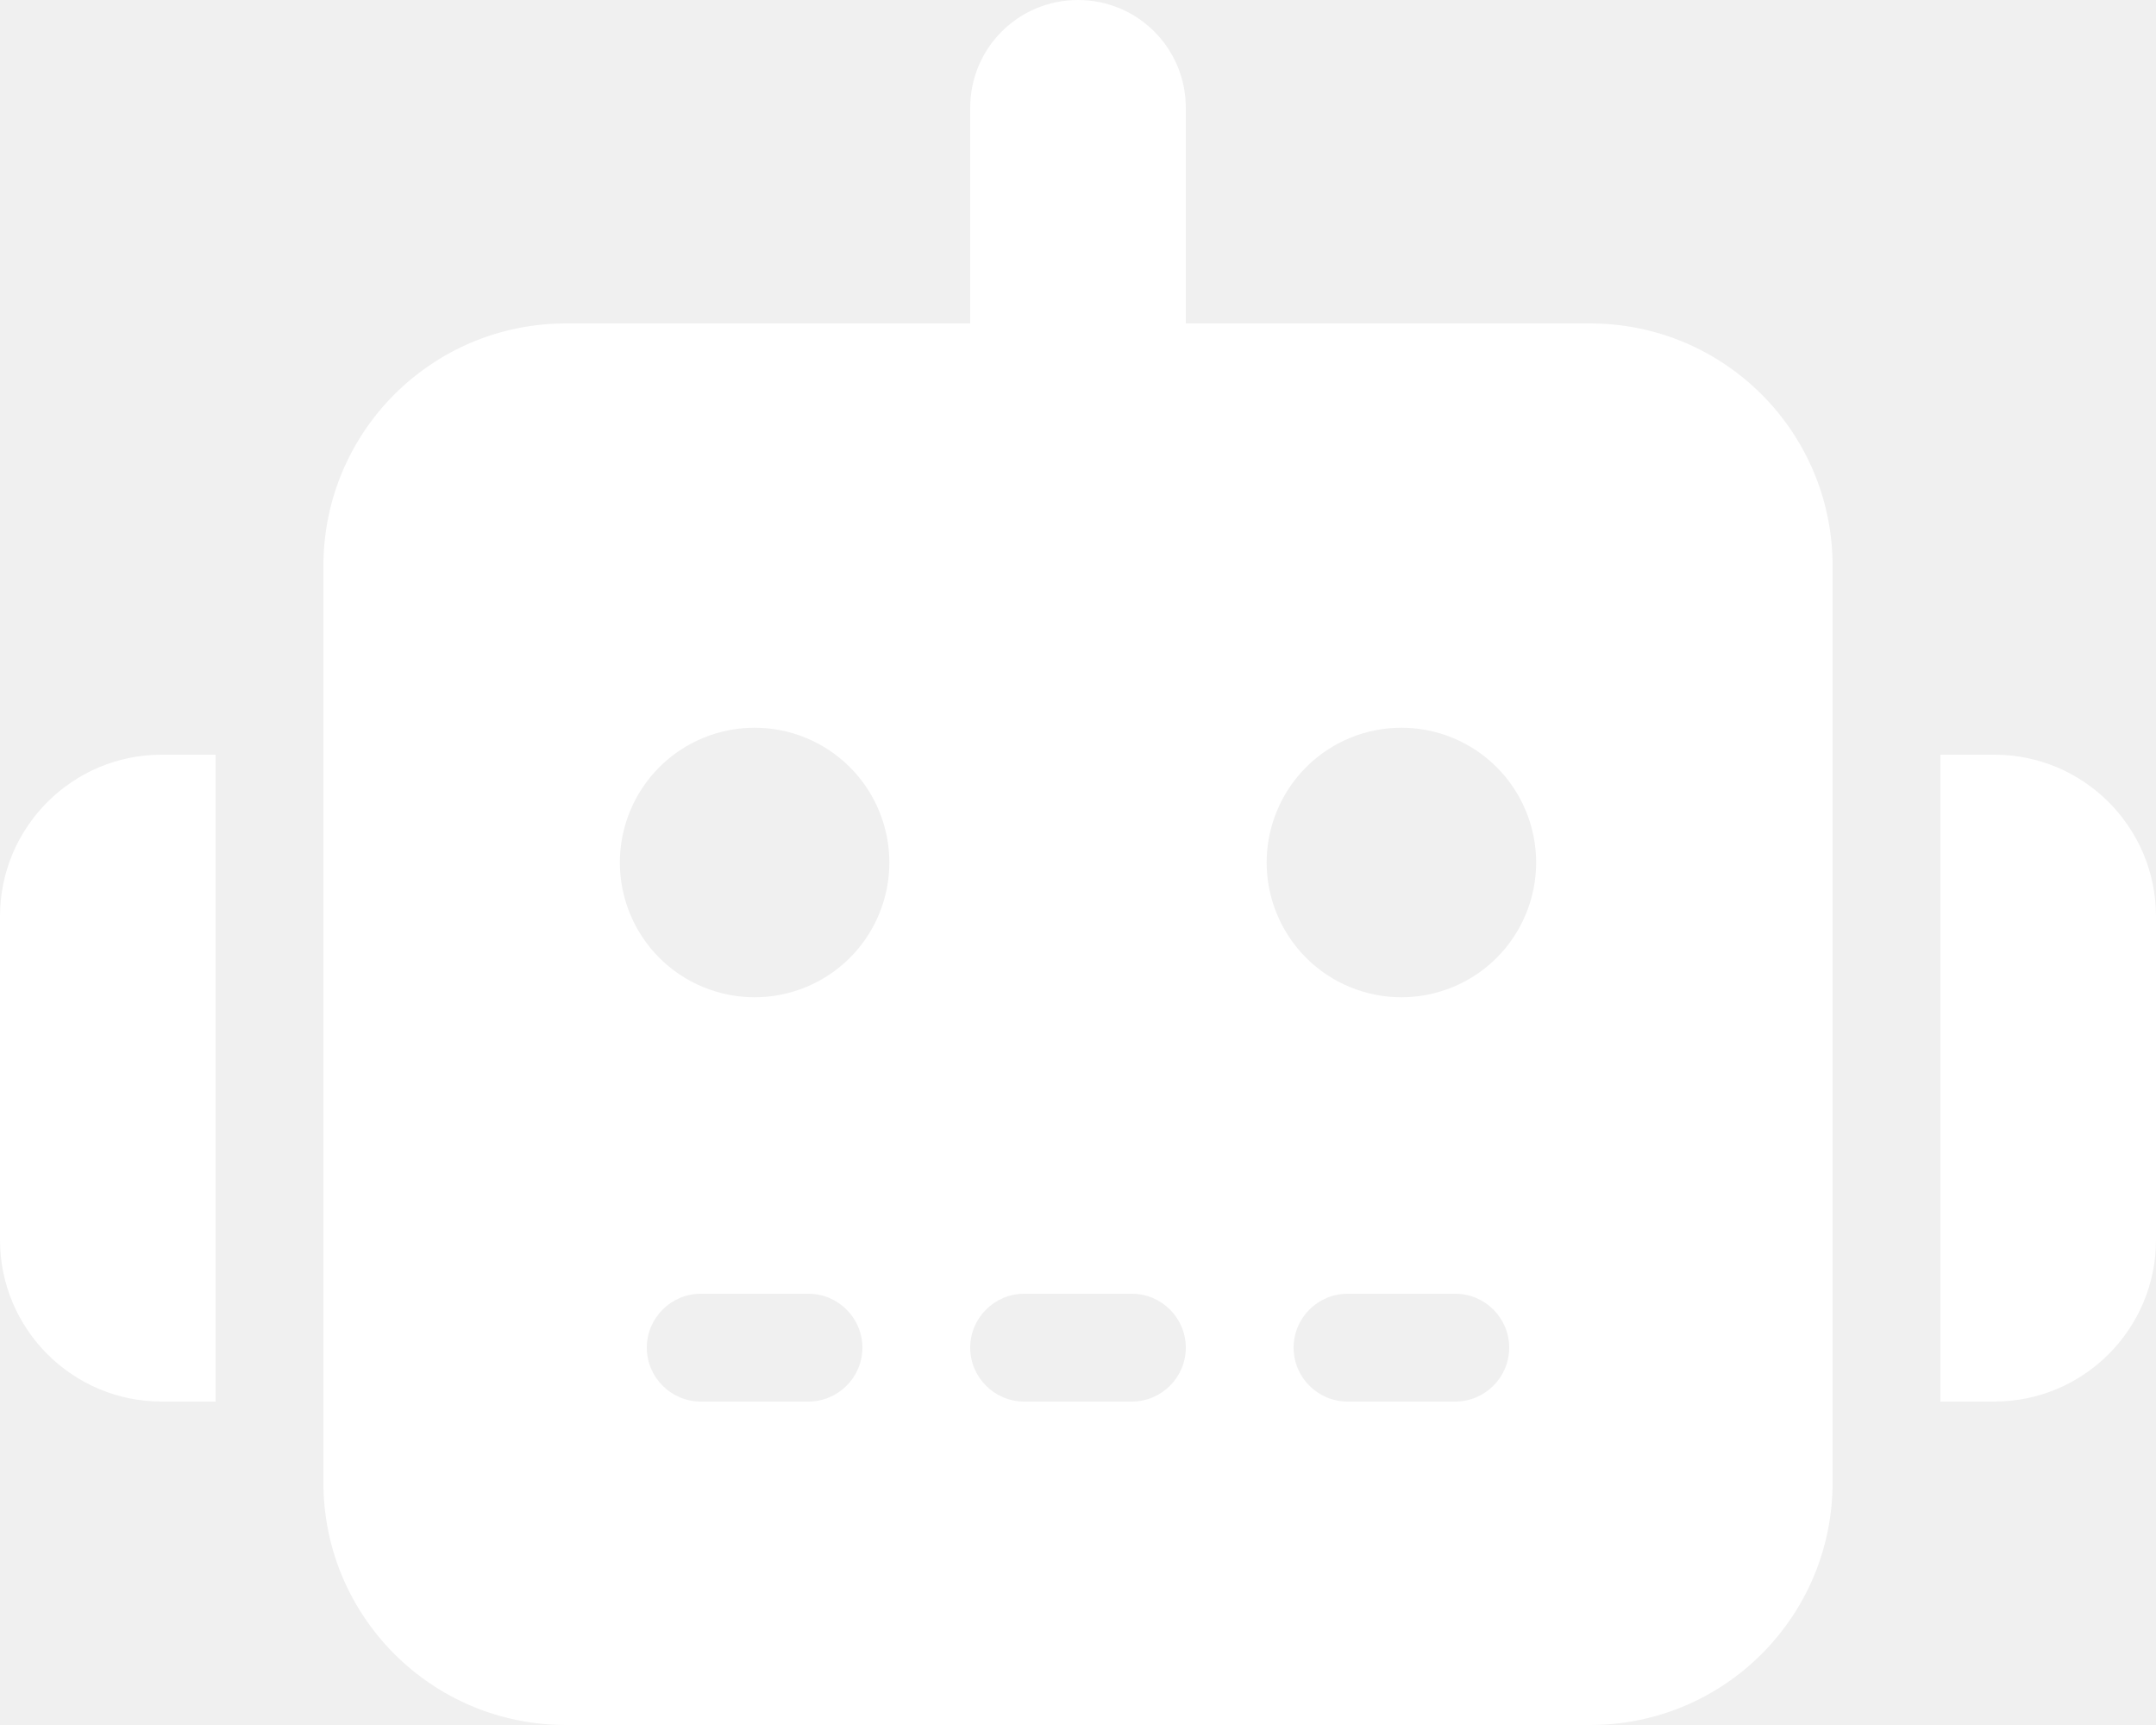
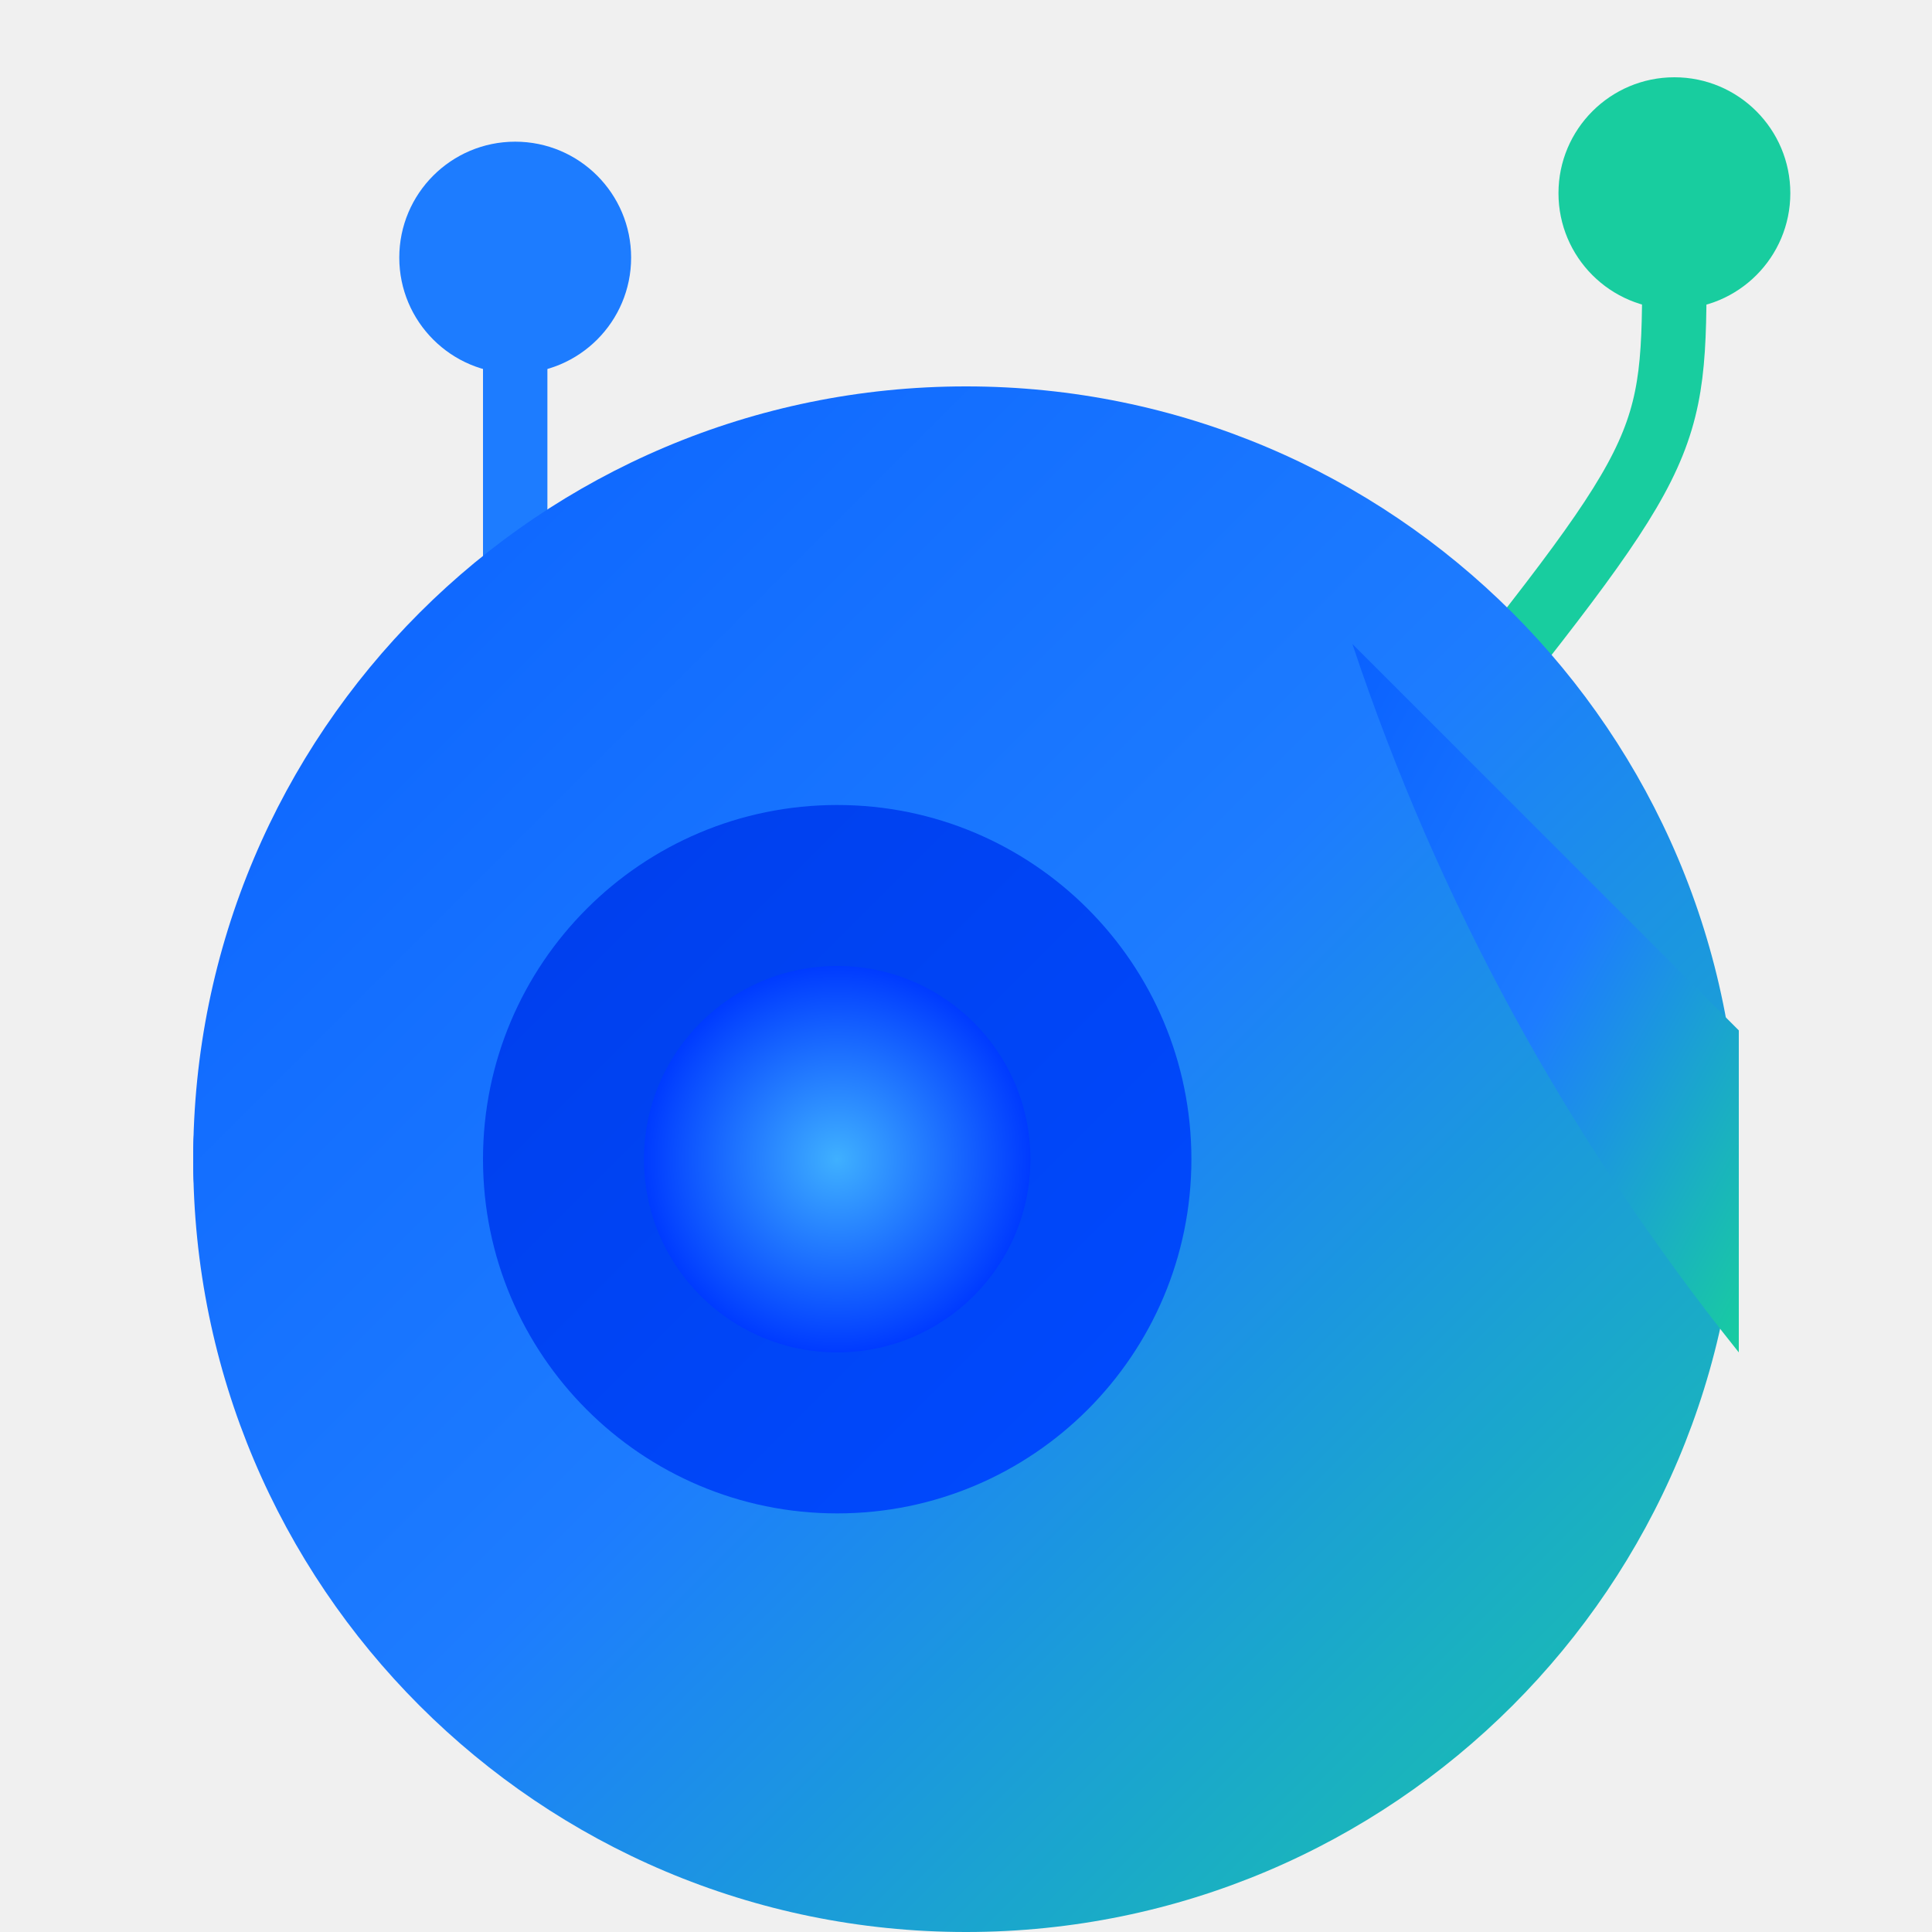
- <svg xmlns="http://www.w3.org/2000/svg" width="30" height="24" viewBox="0 0 30 24" fill="none">
-   <path d="M15 0C15.83 0 16.5 0.67 16.5 1.5V4.5H22.125C23.991 4.5 25.5 6.009 25.5 7.875V20.625C25.5 22.491 23.991 24 22.125 24H7.875C6.009 24 4.5 22.491 4.5 20.625V7.875C4.5 6.009 6.009 4.5 7.875 4.5H13.5V1.5C13.5 0.67 14.17 0 15 0ZM9.75 18C9.338 18 9 18.337 9 18.75C9 19.163 9.338 19.5 9.75 19.5H11.25C11.662 19.5 12 19.163 12 18.75C12 18.337 11.662 18 11.25 18H9.75ZM14.25 18C13.838 18 13.5 18.337 13.5 18.75C13.5 19.163 13.838 19.5 14.25 19.5H15.75C16.163 19.5 16.5 19.163 16.5 18.75C16.5 18.337 16.163 18 15.75 18H14.25ZM18.75 18C18.337 18 18 18.337 18 18.75C18 19.163 18.337 19.5 18.75 19.5H20.25C20.663 19.5 21 19.163 21 18.75C21 18.337 20.663 18 20.25 18H18.75ZM12.375 12C12.375 11.503 12.178 11.026 11.826 10.674C11.474 10.322 10.997 10.125 10.5 10.125C10.003 10.125 9.526 10.322 9.174 10.674C8.823 11.026 8.625 11.503 8.625 12C8.625 12.497 8.823 12.974 9.174 13.326C9.526 13.678 10.003 13.875 10.5 13.875C10.997 13.875 11.474 13.678 11.826 13.326C12.178 12.974 12.375 12.497 12.375 12ZM19.5 13.875C19.997 13.875 20.474 13.678 20.826 13.326C21.177 12.974 21.375 12.497 21.375 12C21.375 11.503 21.177 11.026 20.826 10.674C20.474 10.322 19.997 10.125 19.5 10.125C19.003 10.125 18.526 10.322 18.174 10.674C17.823 11.026 17.625 11.503 17.625 12C17.625 12.497 17.823 12.974 18.174 13.326C18.526 13.678 19.003 13.875 19.5 13.875ZM2.25 10.5H3V19.5H2.25C1.008 19.5 0 18.492 0 17.25V12.75C0 11.508 1.008 10.5 2.25 10.5ZM27.75 10.5C28.992 10.5 30 11.508 30 12.75V17.25C30 18.492 28.992 19.5 27.75 19.5H27V10.5H27.75Z" fill="white" />
+ <svg xmlns="http://www.w3.org/2000/svg" width="30" height="30" viewBox="0 0 300 300">
+   <defs>
+     <linearGradient id="grad-main" x1="0%" y1="0%" x2="100%" y2="100%">
+       <stop offset="0%" stop-color="#0a61ff" />
+       <stop offset="50%" stop-color="#1d7cff" />
+       <stop offset="100%" stop-color="#18cd9f" />
+     </linearGradient>
+     <linearGradient id="grad-dark" x1="0%" y1="0%" x2="100%" y2="100%">
+       <stop offset="0%" stop-color="#003eeb" />
+       <stop offset="100%" stop-color="#004bff" />
+     </linearGradient>
+     <radialGradient id="grad-eye" cx="50%" cy="50%" r="50%">
+       <stop offset="0%" stop-color="#3fb0ff" />
+       <stop offset="100%" stop-color="#003bff" />
+     </radialGradient>
+   </defs>
+   <line x1="80" y1="50" x2="80" y2="120" stroke="#1d7cff" stroke-width="10" stroke-linecap="round" />
+   <circle cx="80" cy="40" r="18" fill="#1d7cff" />
+   <path d="M220 120 C260 70 260 70 260 40" fill="none" stroke="#18cd9f" stroke-width="10" stroke-linecap="round" />
+   <circle cx="260" cy="30" r="18" fill="#18cd9f" />
+   <circle cx="90" cy="180" r="60" fill="url(#grad-dark)" />
+   <circle cx="150" cy="180" r="120" fill="url(#grad-main)" />
+   <path d="M210 100 L270 160 L270 210 Q230 160 210 100 Z" fill="url(#grad-main)" />
+   <circle cx="130" cy="180" r="55" fill="url(#grad-dark)" />
+   <circle cx="130" cy="180" r="30" fill="url(#grad-eye)" />
</svg>
